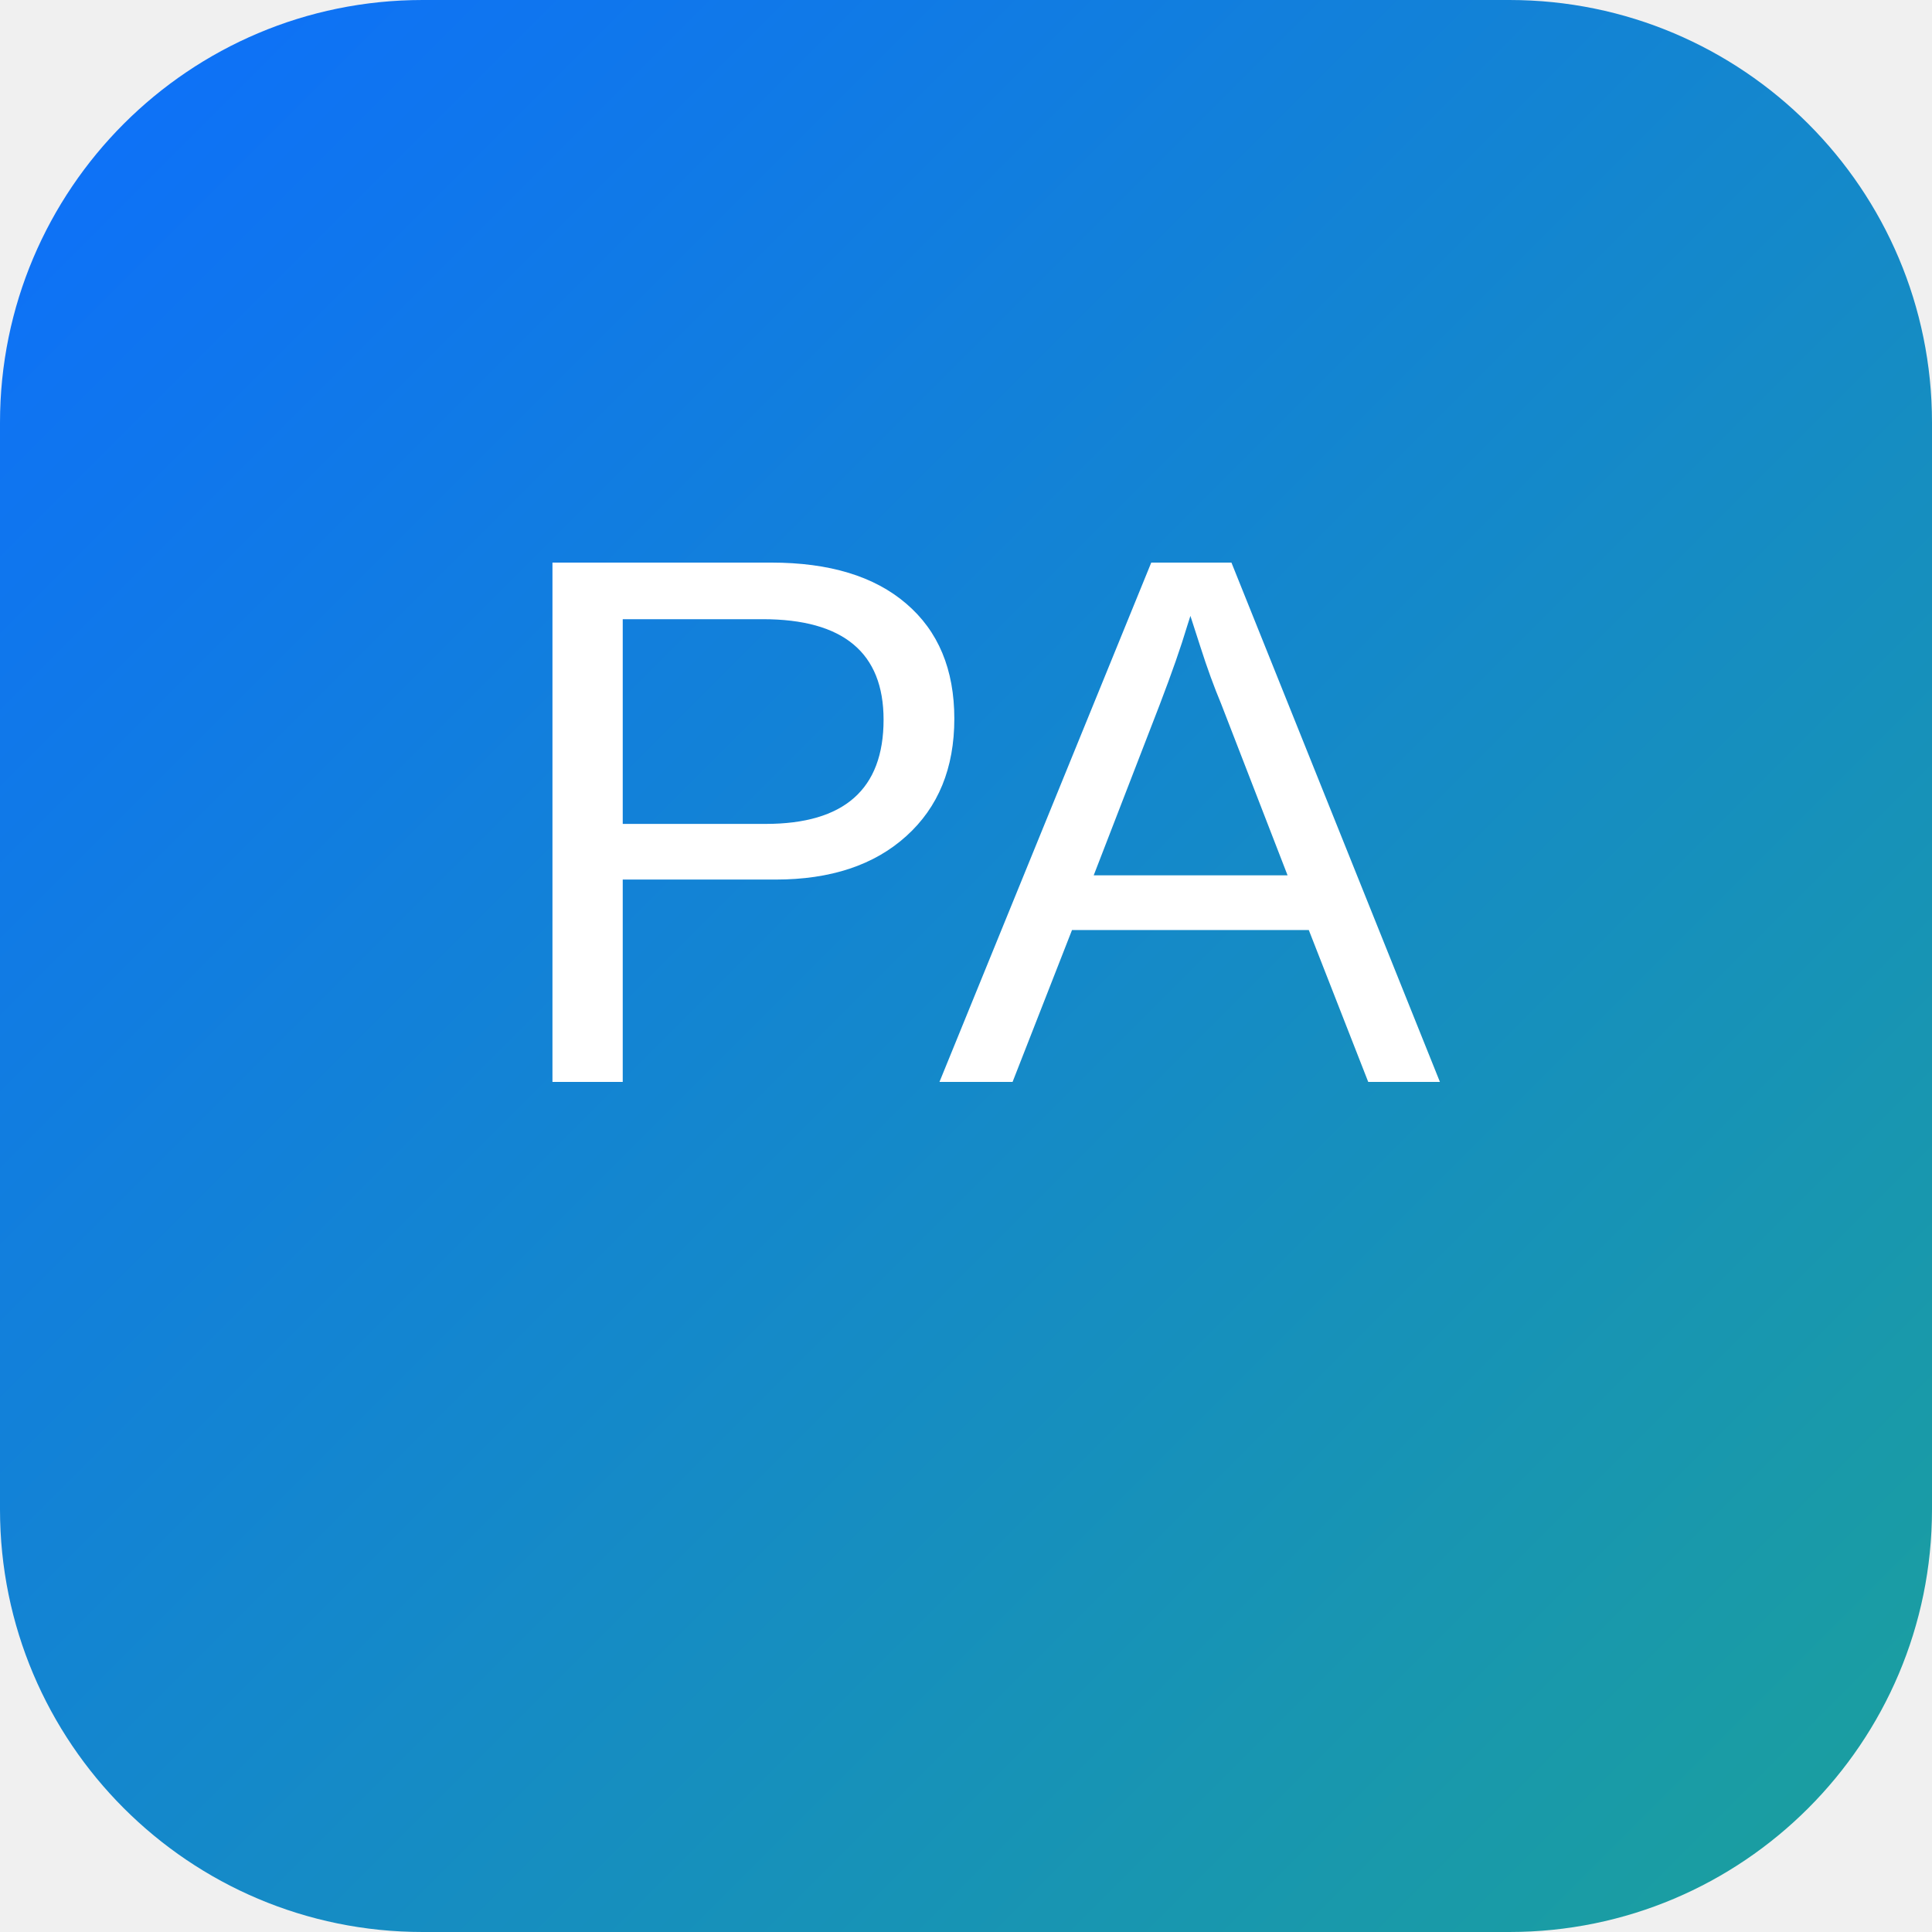
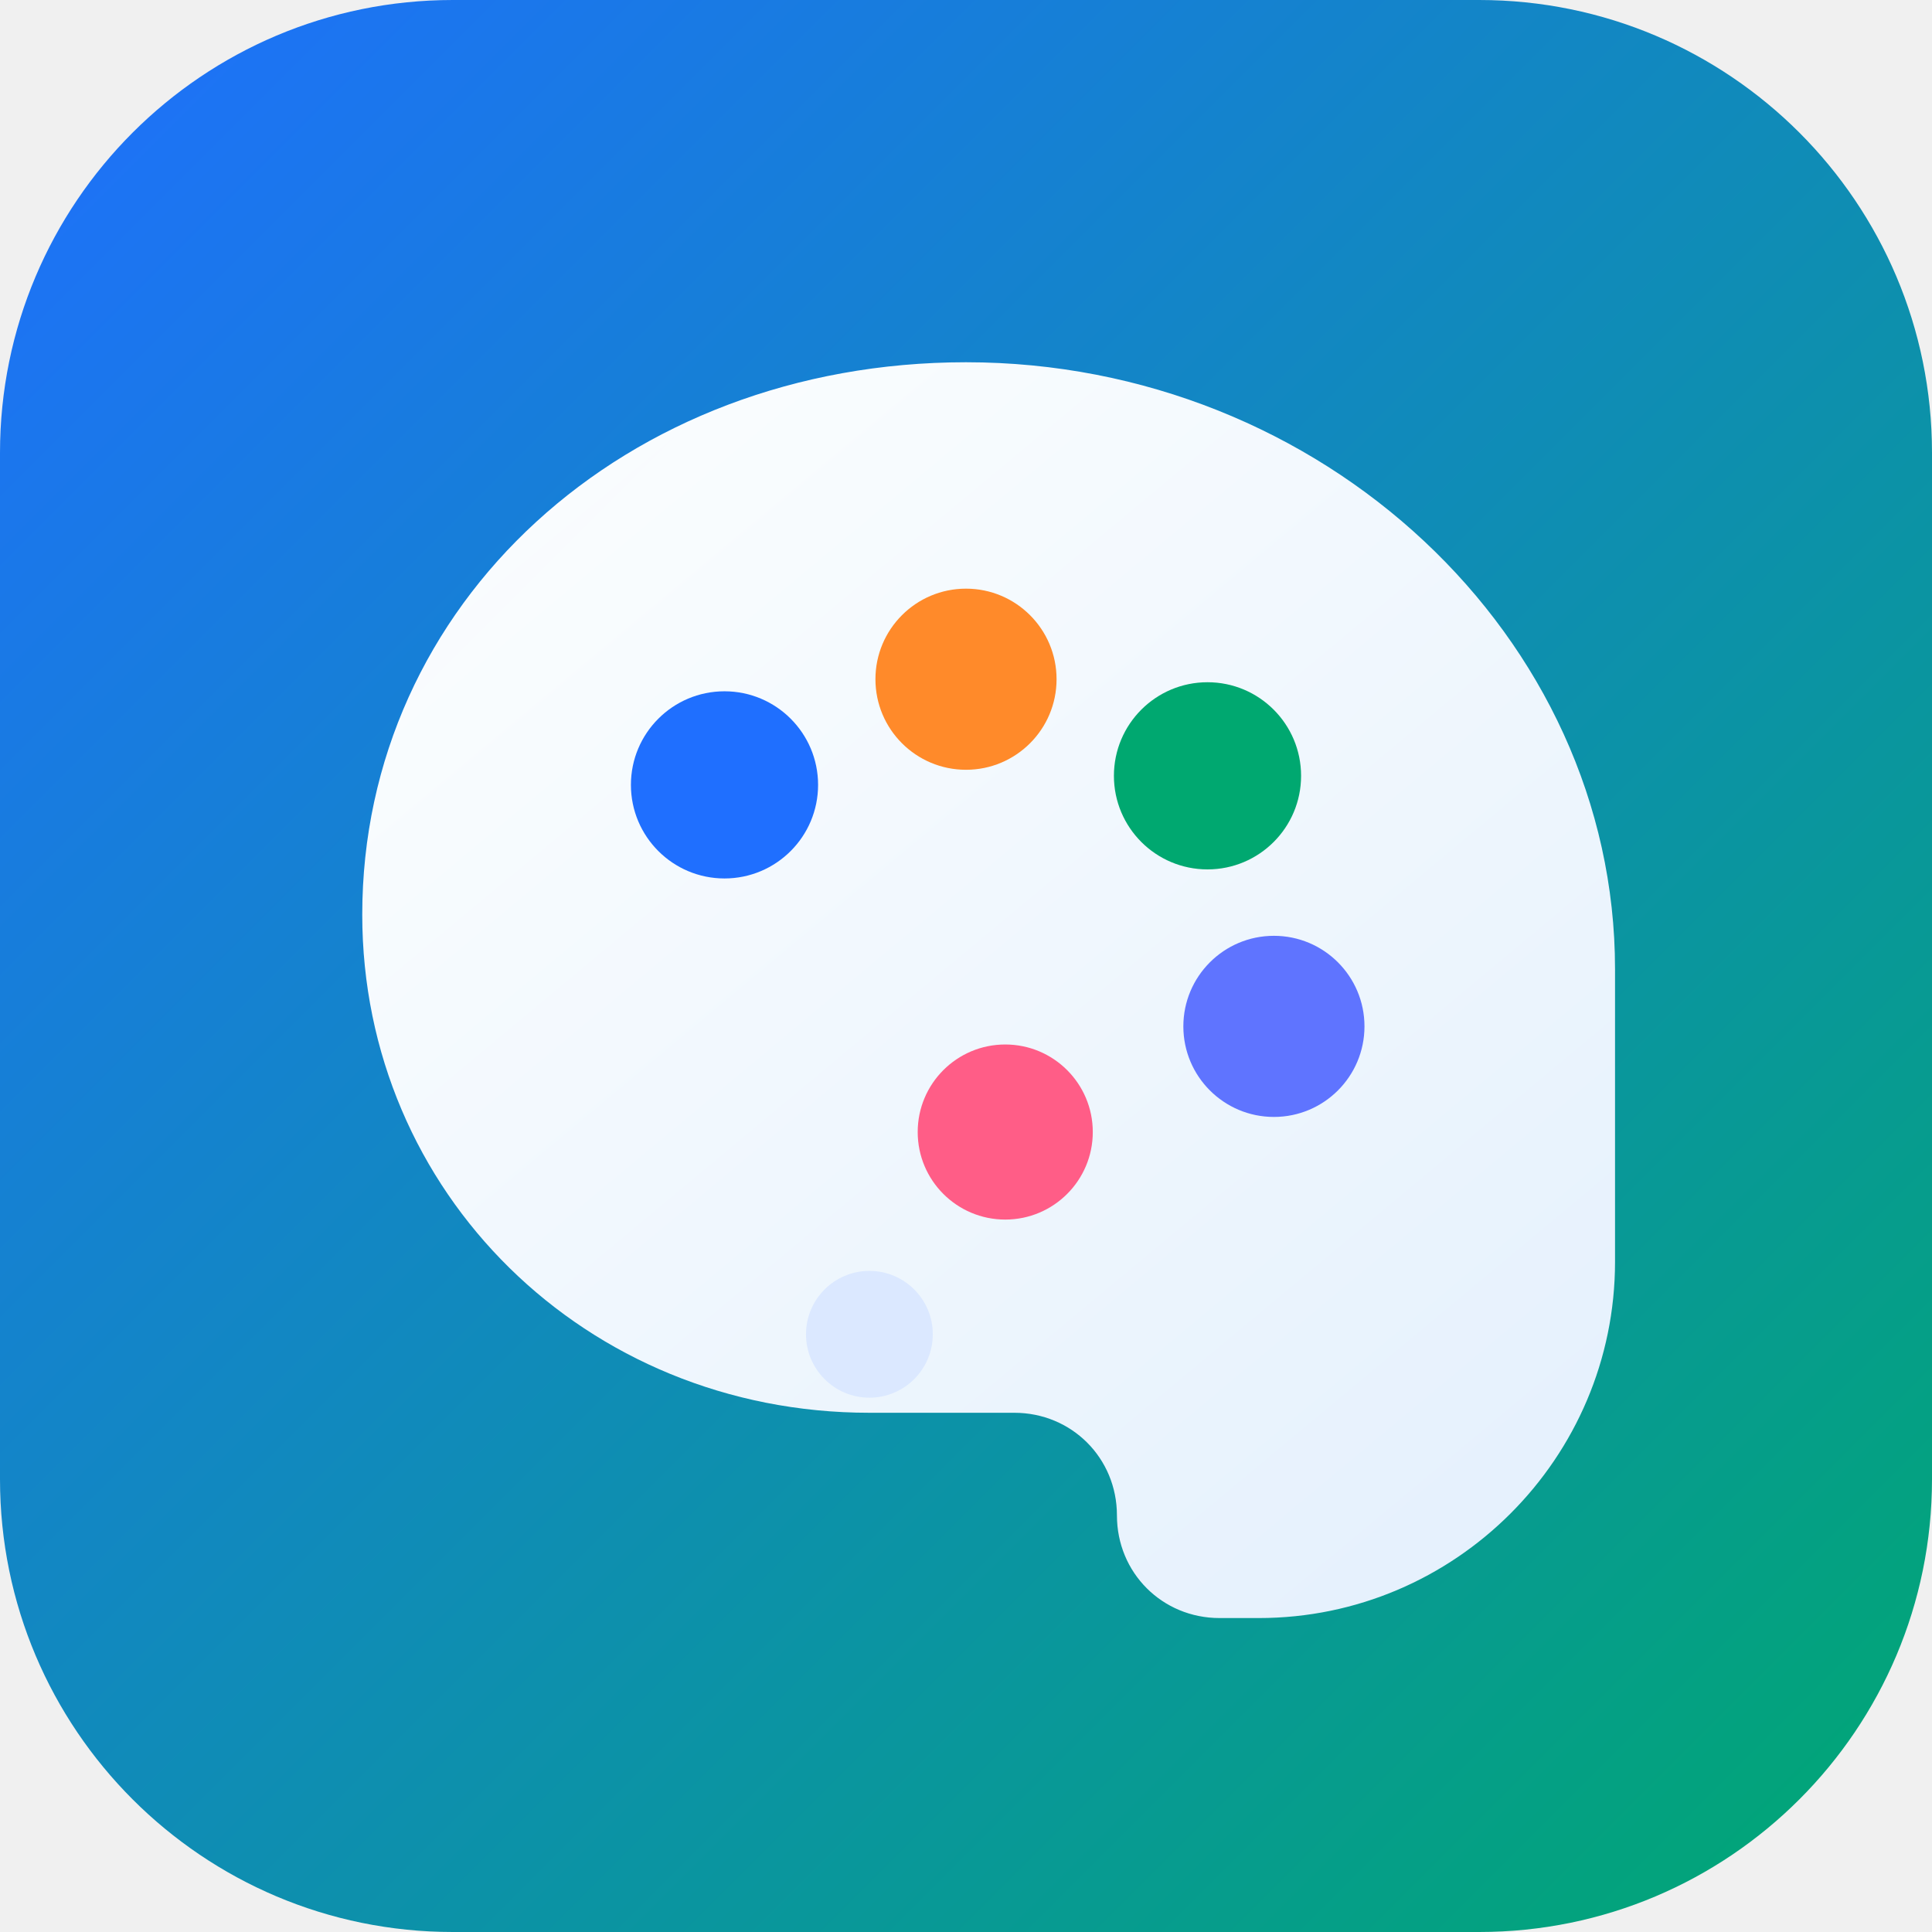
- <svg xmlns="http://www.w3.org/2000/svg" viewBox="0 0 64 64">
+ <svg xmlns="http://www.w3.org/2000/svg" viewBox="0 0 64 64" role="img" aria-label="PaletteKit icon">
  <defs>
-     <linearGradient id="g" x1="0" y1="0" x2="1" y2="1">
-       <stop offset="0" stop-color="#0d6efd" />
-       <stop offset="1" stop-color="#1ba19b" />
+     <linearGradient id="bg" x1="0" y1="0" x2="1" y2="1">
+       <stop offset="0" stop-color="#1f6fff" />
+       <stop offset="1" stop-color="#00a870" />
+     </linearGradient>
+     <linearGradient id="plate" x1="0.15" y1="0.1" x2="0.9" y2="1">
+       <stop offset="0" stop-color="#ffffff" stop-opacity="0.98" />
+       <stop offset="1" stop-color="#e9f2ff" stop-opacity="0.98" />
    </linearGradient>
  </defs>
-   <rect width="64" height="64" rx="14" fill="url(#g)" />
-   <text x="50%" y="56%" text-anchor="middle" font-size="25" font-family="Arial" fill="#fff">PA</text>
+   <rect width="64" height="64" rx="15" fill="url(#bg)" />
+   <path d="M32 12C20.7 12 12 20 12 30.3c0 9.2 7.4 16.5 16.8 16.5h4.8c1.9 0 3.4 1.5 3.4 3.4 0 1.9 1.5 3.4 3.4 3.4h1.3c6.5 0 11.8-5.3 11.8-11.8v-9.7C53.5 21.1 43.8 12 32 12z" fill="url(#plate)" />
+   <circle cx="24" cy="26" r="3.1" fill="#1f6fff" />
+   <circle cx="32" cy="22.5" r="3" fill="#ff8a2a" />
+   <circle cx="40" cy="25.7" r="3.1" fill="#00a870" />
+   <circle cx="42.2" cy="34" r="3" fill="#5f74ff" />
+   <circle cx="33.3" cy="37.5" r="2.9" fill="#ff5d87" />
+   <circle cx="28.8" cy="44.2" r="2.1" fill="#dbe8ff" />
</svg>
